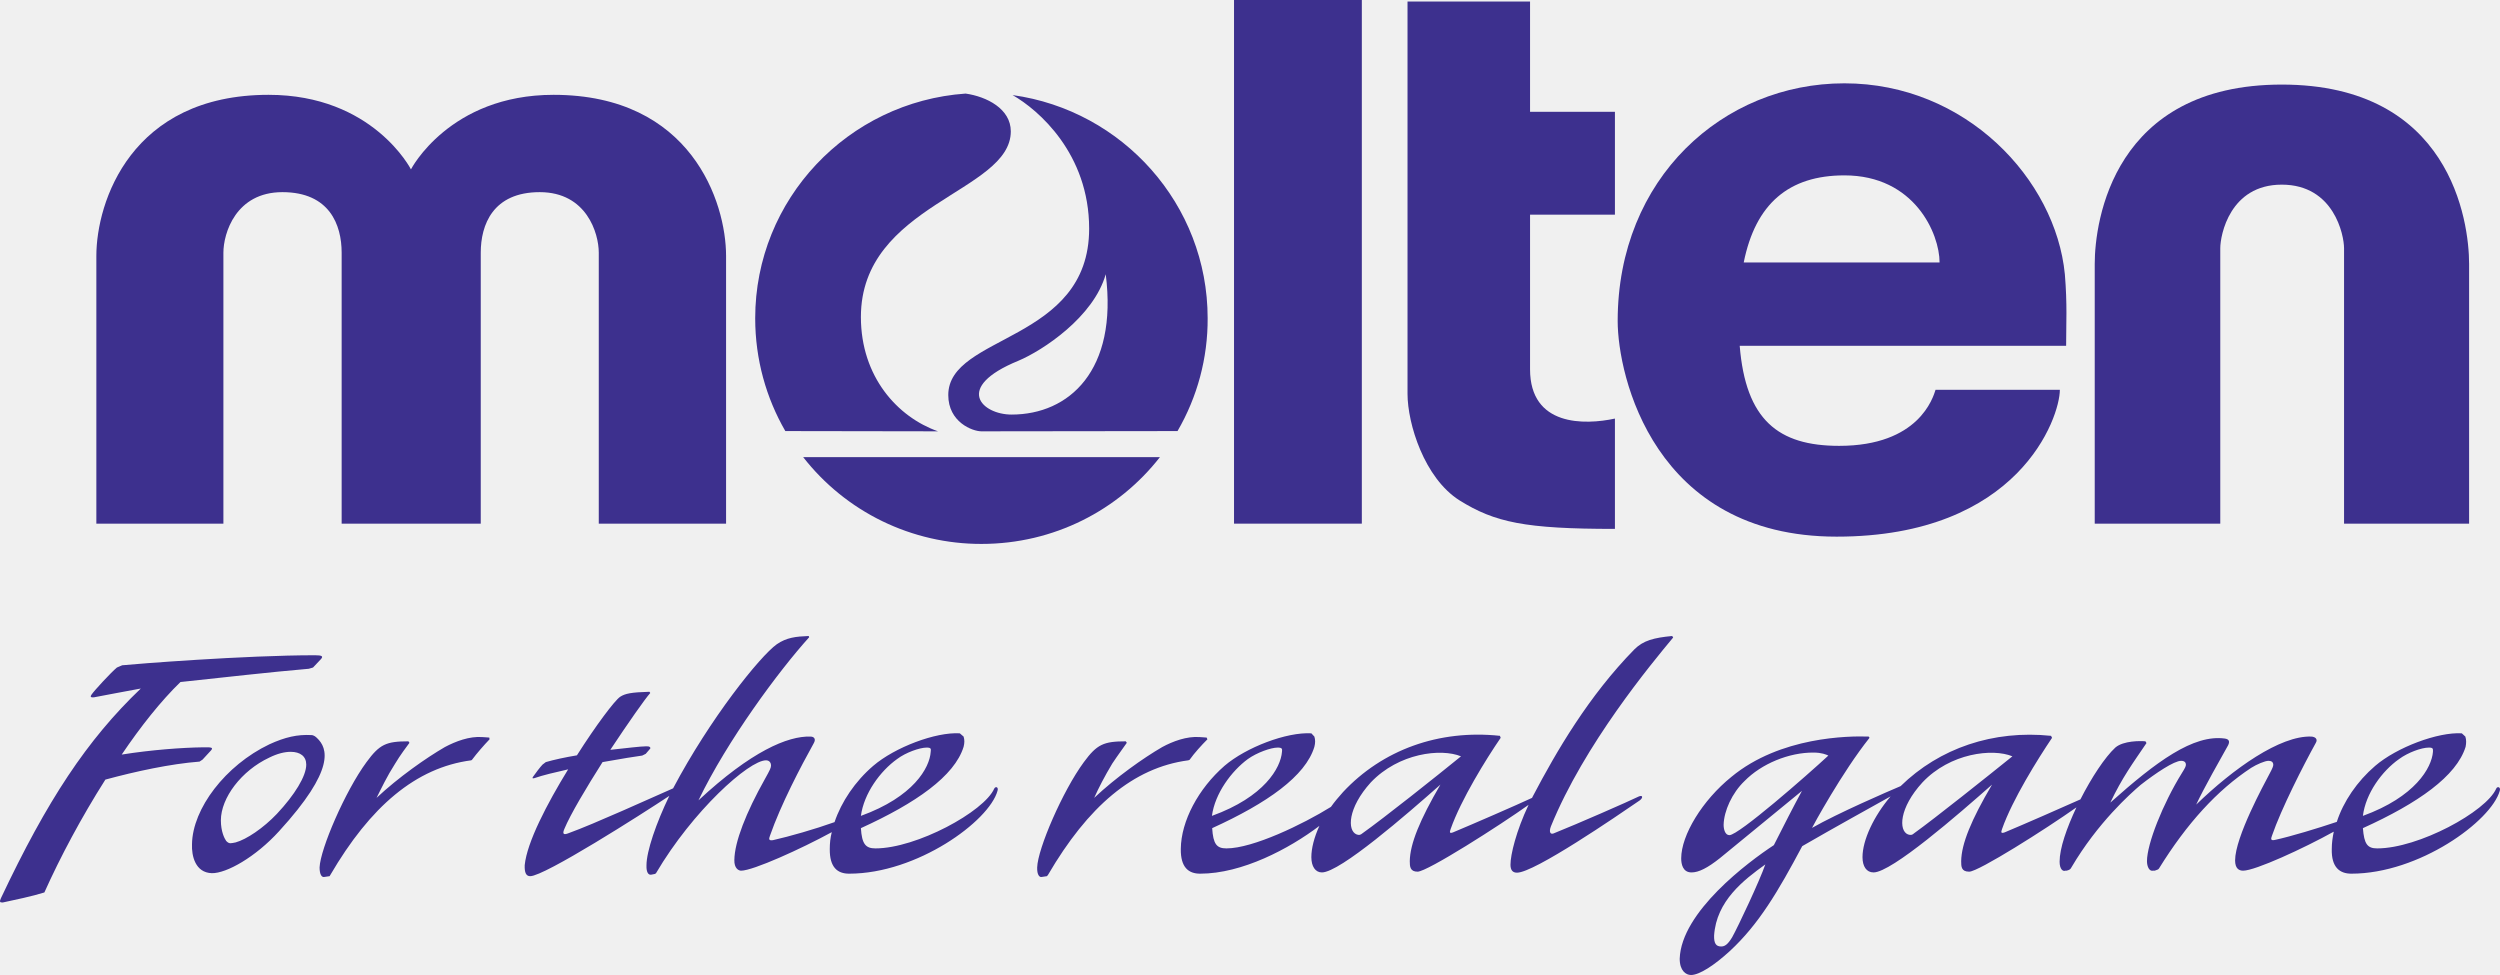
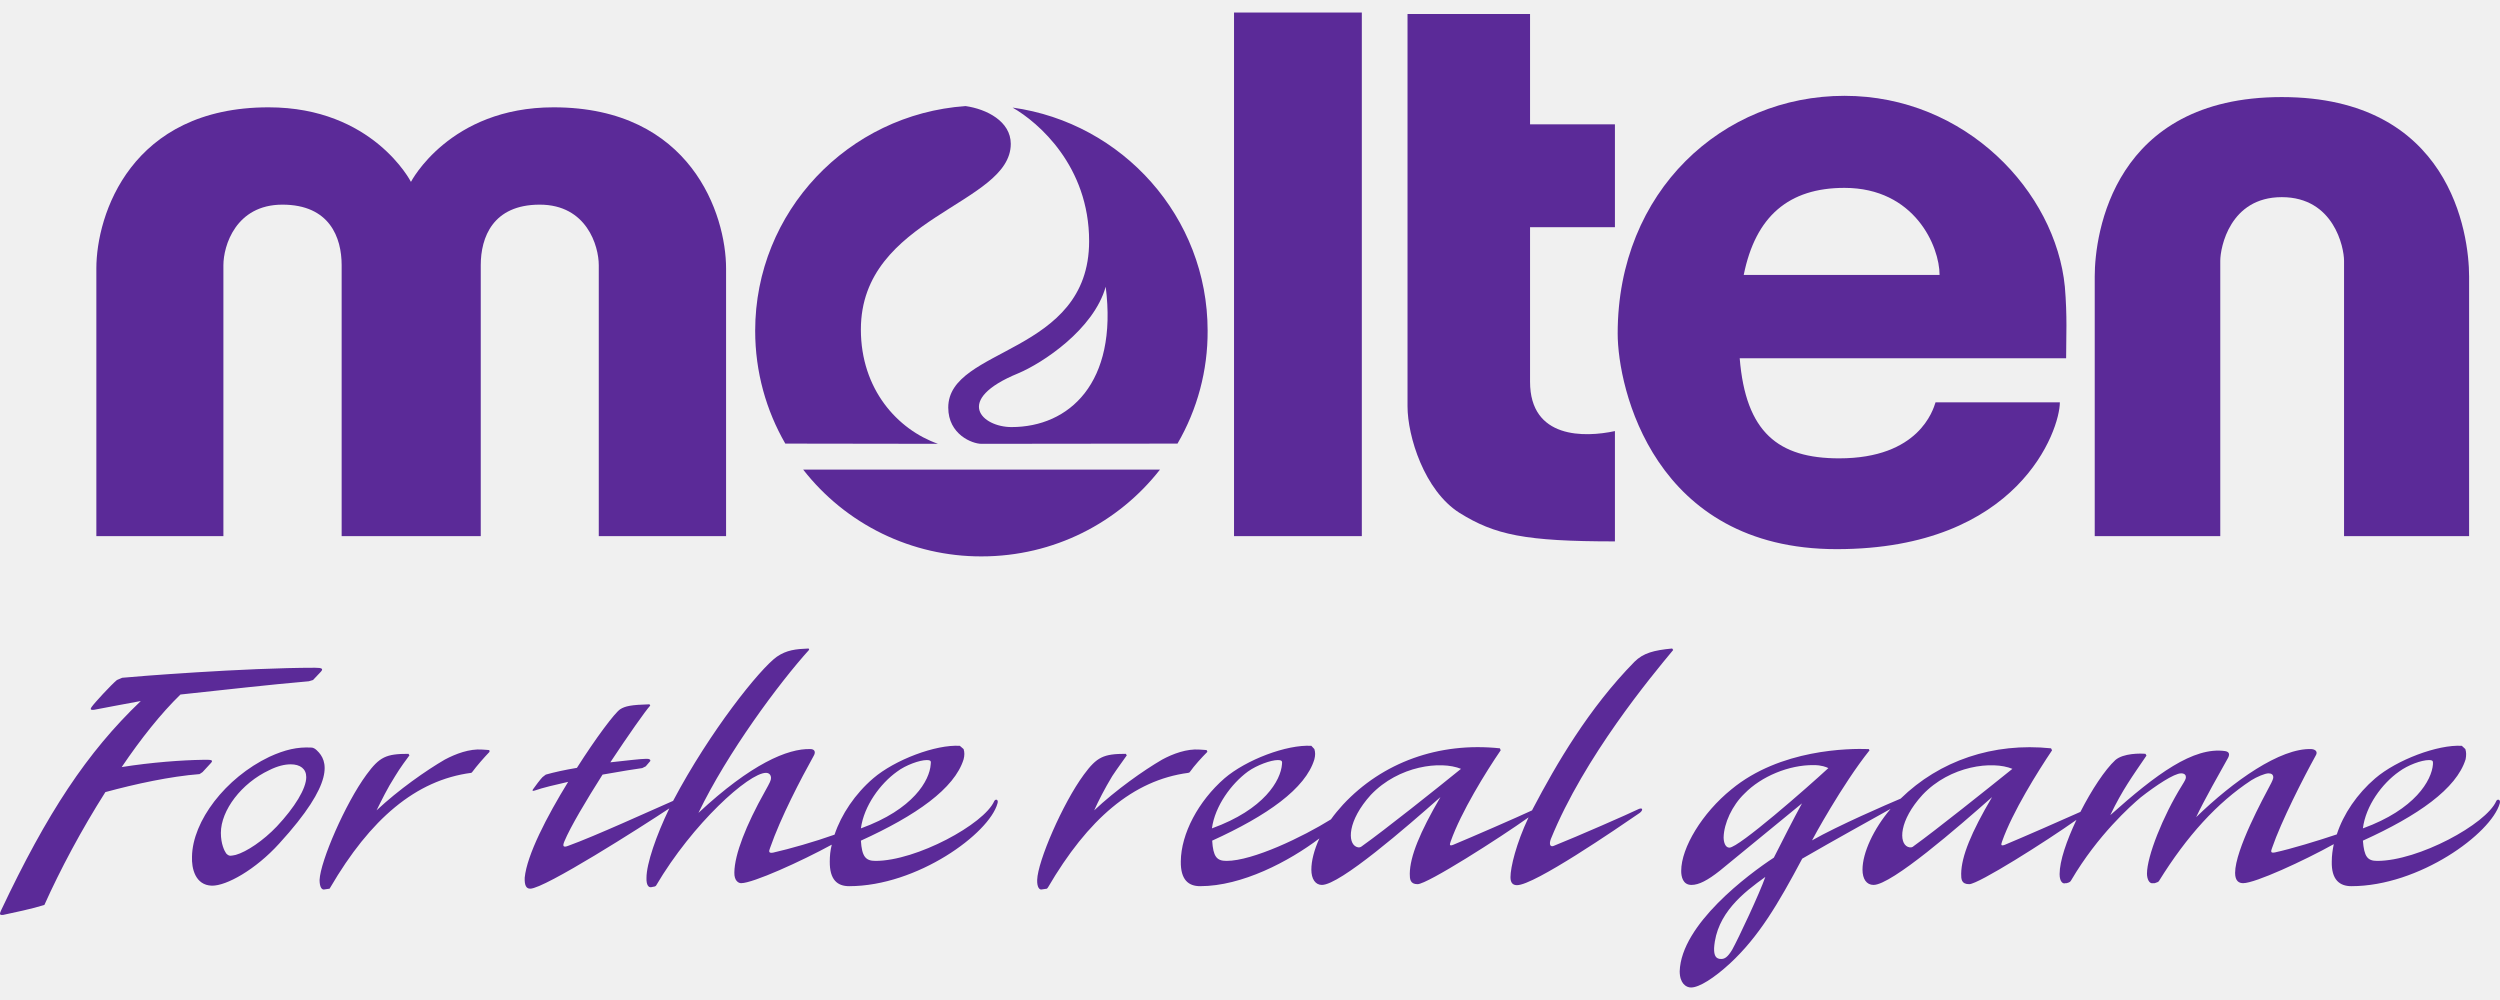
- <svg xmlns="http://www.w3.org/2000/svg" width="100" height="39" viewBox="0 0 100 39" fill="none">
-   <path d="M19.23 20.946V10.108C19.23 8.997 19.712 7.686 21.59 7.686C23.468 7.686 23.951 9.337 23.951 10.108V20.946H29.043V10.238C29.043 8.086 27.646 3.793 22.143 3.793C17.975 3.793 16.438 6.775 16.438 6.775C16.438 6.775 14.921 3.793 10.743 3.793C5.24 3.793 3.854 8.086 3.854 10.238V20.946H8.936V10.108C8.936 9.337 9.428 7.686 11.296 7.686C13.184 7.686 13.666 8.997 13.666 10.108V20.946H19.23Z" fill="#3D308E" />
-   <path d="M32.126 18.284C32.97 19.367 34.051 20.243 35.287 20.845C36.523 21.447 37.881 21.759 39.257 21.757C42.159 21.757 44.741 20.406 46.398 18.284H32.126Z" fill="#3D308E" />
-   <path d="M40.462 16.583C39.287 16.583 38.122 15.502 40.734 14.431C41.708 14.021 43.747 12.68 44.229 10.969C44.721 14.821 42.762 16.583 40.462 16.583ZM47.101 17.243C47.898 15.872 48.314 14.314 48.306 12.73C48.306 8.176 44.902 4.413 40.503 3.803C41.537 4.393 43.566 6.145 43.566 9.147C43.566 13.701 37.931 13.37 37.931 15.802C37.931 16.883 38.896 17.253 39.257 17.253L47.101 17.243ZM37.52 17.253C35.903 16.683 34.436 15.072 34.436 12.68C34.436 8.156 40.432 7.696 40.432 5.254C40.432 4.353 39.468 3.863 38.624 3.743C33.924 4.073 30.208 7.966 30.208 12.73C30.208 14.381 30.65 15.922 31.413 17.243L37.52 17.253Z" fill="#3D308E" />
-   <path d="M54.473 0V20.946H49.361V0H54.473Z" fill="#3D308E" />
-   <path d="M64.597 8.587V4.473H61.202V0.06H56.301V15.752C56.301 16.953 56.974 19.125 58.38 20.015C59.796 20.896 60.991 21.156 64.597 21.156V16.743C63.392 17.003 61.202 17.063 61.202 14.771V8.587H64.597Z" fill="#3D308E" />
-   <path d="M69.749 10.498C70.221 8.146 71.557 7.015 73.776 7.015C76.588 7.015 77.583 9.357 77.583 10.498H69.749ZM82.594 10.968C82.223 7.175 78.637 3.333 73.776 3.333C68.925 3.333 64.707 7.125 64.707 12.84C64.707 15.021 66.153 21.466 73.465 21.466C80.766 21.466 82.394 16.693 82.394 15.592H77.422C77.322 15.902 76.759 17.834 73.565 17.834C71.125 17.834 69.829 16.793 69.588 13.831H82.645C82.645 12.95 82.695 12.169 82.594 10.968Z" fill="#3D308E" />
-   <path d="M91.271 7.386C93.361 7.386 93.762 9.407 93.762 9.928V20.946H98.764V10.558C98.764 8.837 98.011 3.383 91.271 3.383C84.542 3.383 83.789 8.837 83.789 10.558V20.946H88.811V9.928C88.811 9.407 89.192 7.386 91.271 7.386Z" fill="#3D308E" />
-   <path d="M34.436 32.635C36.535 31.875 37.188 30.714 37.228 30.073C37.238 29.963 37.258 29.903 37.068 29.903C36.786 29.903 36.224 30.103 35.883 30.363C35.209 30.844 34.557 31.735 34.436 32.635ZM39.9 31.634C39.568 32.845 36.686 34.947 33.964 34.947C33.502 34.947 33.181 34.697 33.191 33.956C33.191 33.746 33.211 33.516 33.271 33.286C32.046 33.956 30.117 34.827 29.645 34.827C29.545 34.827 29.364 34.737 29.374 34.397C29.384 33.676 29.836 32.515 30.6 31.154C30.8 30.794 30.841 30.714 30.841 30.614C30.841 30.544 30.8 30.413 30.64 30.413C29.957 30.413 27.707 32.435 26.241 34.927L26.201 34.957L26.05 34.987C25.939 35.007 25.849 34.897 25.859 34.617C25.859 34.046 26.251 32.915 26.773 31.835C25.658 32.575 21.781 35.047 21.209 35.047C21.038 35.047 20.978 34.897 20.988 34.607C21.078 33.696 21.872 32.165 22.726 30.774C22.203 30.894 21.721 31.004 21.38 31.124C21.289 31.154 21.289 31.114 21.319 31.074C21.4 30.954 21.621 30.664 21.701 30.584L21.832 30.484C22.143 30.393 22.595 30.293 23.077 30.213C23.84 29.012 24.584 28.022 24.805 27.872C25.005 27.741 25.256 27.691 25.98 27.671L26.01 27.721C25.809 27.942 25.136 28.902 24.413 29.993C25.066 29.923 25.628 29.853 25.839 29.853C25.98 29.843 26.03 29.893 26.01 29.943L25.829 30.153L25.688 30.223C25.457 30.253 24.825 30.354 24.102 30.484C23.449 31.514 22.816 32.575 22.575 33.156C22.494 33.346 22.525 33.416 22.746 33.326C23.75 32.965 26.1 31.895 26.924 31.534C28.4 28.742 30.399 26.25 31.072 25.77C31.463 25.5 31.835 25.46 32.347 25.44L32.367 25.49C31.162 26.821 29.093 29.613 27.938 32.015C30.047 30.053 31.514 29.433 32.417 29.463C32.568 29.463 32.648 29.563 32.548 29.733C32.036 30.654 31.232 32.185 30.8 33.426C30.75 33.556 30.74 33.636 30.921 33.606C31.584 33.456 32.598 33.166 33.382 32.885C33.653 32.075 34.205 31.254 34.928 30.634C35.792 29.893 37.429 29.273 38.393 29.333L38.544 29.463C38.584 29.593 38.584 29.713 38.544 29.873C38.182 31.044 36.636 32.125 34.436 33.126C34.476 33.766 34.627 33.936 35.019 33.936C36.656 33.936 39.367 32.465 39.769 31.544C39.819 31.444 39.95 31.474 39.9 31.634ZM12.602 26.21C9.8 26.21 5.37 26.561 4.888 26.611L4.677 26.701C4.446 26.891 3.763 27.631 3.663 27.782C3.633 27.831 3.573 27.912 3.763 27.892C3.763 27.892 5.501 27.561 5.632 27.541C3.482 29.593 1.885 32.015 0.037 35.928C-0.033 36.078 -0.003 36.108 0.118 36.098C0.54 36.008 1.303 35.848 1.775 35.698C2.408 34.286 3.261 32.685 4.215 31.184C5.431 30.854 6.817 30.554 7.982 30.464L8.102 30.384L8.444 30.013C8.534 29.903 8.474 29.883 8.102 29.893C7.309 29.903 6.053 29.993 4.868 30.183C5.632 29.052 6.435 28.042 7.218 27.281C9.097 27.081 10.734 26.891 12.351 26.751L12.521 26.701L12.833 26.37C12.943 26.25 12.883 26.21 12.602 26.21ZM58.44 30.253C57.637 29.923 55.949 30.123 54.834 31.294C53.9 32.325 53.89 33.226 54.262 33.376C54.362 33.416 54.423 33.396 54.493 33.336C55.367 32.715 57.456 31.054 58.44 30.253ZM48.477 32.635C50.576 31.875 51.229 30.714 51.279 30.073C51.289 29.963 51.299 29.903 51.108 29.903C50.837 29.903 50.275 30.103 49.913 30.363C49.26 30.844 48.597 31.735 48.477 32.635ZM62.036 33.056C61.945 33.296 62.026 33.386 62.146 33.336C63.12 32.946 65.129 32.065 65.561 31.855C65.722 31.795 65.722 31.915 65.591 32.015C64.657 32.655 61.373 34.907 60.68 34.907C60.499 34.907 60.419 34.797 60.419 34.587C60.419 34.186 60.65 33.236 61.142 32.195C60.007 33.005 57.094 34.867 56.703 34.867C56.401 34.867 56.391 34.657 56.391 34.447C56.401 33.756 56.793 32.795 57.617 31.384C56.271 32.575 53.599 34.897 52.876 34.897C52.615 34.897 52.454 34.657 52.454 34.286C52.454 33.936 52.565 33.496 52.776 33.035C51.56 33.956 49.682 34.947 48.005 34.947C47.543 34.947 47.221 34.697 47.232 33.956C47.242 32.845 47.935 31.544 48.979 30.634C49.843 29.893 51.47 29.273 52.454 29.333L52.575 29.463C52.615 29.593 52.615 29.713 52.575 29.873C52.223 31.044 50.687 32.125 48.487 33.126C48.527 33.766 48.668 33.936 49.059 33.936C50.114 33.936 52.113 32.975 53.238 32.275C53.378 32.075 53.549 31.875 53.72 31.684C55.297 29.993 57.556 29.173 59.997 29.433L60.027 29.513C59.444 30.363 58.44 31.985 58.028 33.156C57.978 33.296 57.978 33.346 58.119 33.296C58.912 32.965 60.66 32.205 61.282 31.915L61.312 31.855C62.257 30.053 63.552 27.831 65.38 25.97C65.732 25.62 66.153 25.51 66.887 25.44L66.927 25.5C66.063 26.541 63.371 29.773 62.036 33.056ZM94.516 32.635C96.605 31.875 97.268 30.714 97.318 30.073C97.318 29.963 97.338 29.903 97.158 29.903C96.856 29.903 96.314 30.103 95.962 30.363C95.279 30.844 94.627 31.735 94.516 32.635ZM80.496 30.253C79.702 29.923 78.005 30.123 76.9 31.294C75.956 32.325 75.946 33.226 76.317 33.376C76.428 33.416 76.498 33.396 76.558 33.336C77.422 32.715 79.501 31.054 80.496 30.253ZM73.134 30.223C73.053 30.183 72.862 30.103 72.551 30.103C71.557 30.093 70.452 30.554 69.779 31.244C69.287 31.715 68.956 32.435 68.945 32.995C68.945 33.176 69.006 33.406 69.177 33.406C69.548 33.406 72.28 31.014 73.134 30.223ZM70.613 34.577C69.749 35.197 68.654 36.038 68.564 37.419C68.554 37.739 68.644 37.859 68.845 37.859C68.986 37.859 69.106 37.789 69.287 37.489C69.528 37.059 70.392 35.217 70.613 34.577ZM99.99 31.634C99.648 32.845 96.766 34.947 94.054 34.947C93.592 34.947 93.251 34.697 93.271 33.956C93.271 33.726 93.301 33.506 93.351 33.266C92.146 33.936 90.207 34.827 89.725 34.827C89.565 34.827 89.404 34.747 89.404 34.417C89.404 33.486 90.559 31.374 90.78 30.954C90.9 30.734 90.931 30.644 90.931 30.594C90.931 30.484 90.86 30.433 90.74 30.433C90.599 30.433 90.268 30.574 90.047 30.714C88.691 31.604 87.476 32.935 86.361 34.737C86.341 34.777 86.281 34.797 86.19 34.827H86.13C85.969 34.867 85.879 34.657 85.879 34.447C85.879 33.756 86.511 32.155 87.275 30.924C87.405 30.714 87.436 30.654 87.436 30.584C87.436 30.504 87.385 30.433 87.245 30.433C86.963 30.433 86.23 30.924 85.628 31.394C85.226 31.735 83.91 32.905 82.856 34.697C82.816 34.777 82.775 34.797 82.665 34.827H82.615C82.524 34.867 82.384 34.777 82.384 34.467C82.384 33.936 82.665 33.126 83.057 32.295C81.841 33.156 79.14 34.867 78.768 34.867C78.447 34.867 78.447 34.657 78.447 34.447C78.457 33.756 78.848 32.795 79.682 31.384C78.336 32.575 75.665 34.897 74.942 34.897C74.66 34.897 74.5 34.657 74.5 34.286C74.5 33.606 74.951 32.645 75.624 31.855C74.891 32.265 73.385 33.096 72.089 33.846C71.125 35.658 70.352 36.969 69.197 38.039C68.564 38.62 67.971 39 67.64 39C67.439 39 67.188 38.83 67.188 38.35C67.248 36.478 69.93 34.477 70.954 33.806C71.316 33.086 71.758 32.225 72.079 31.634C71.436 32.165 68.795 34.327 68.795 34.327C68.303 34.717 67.951 34.897 67.66 34.897C67.308 34.897 67.248 34.557 67.248 34.337C67.248 33.406 68.092 32.015 69.257 31.074C71.205 29.463 73.957 29.433 74.751 29.463L74.781 29.513C73.686 30.884 72.501 33.066 72.481 33.116C73.515 32.525 75.504 31.665 76.026 31.444C77.583 29.923 79.732 29.193 82.042 29.433L82.082 29.513C81.51 30.363 80.496 31.985 80.084 33.156C80.034 33.296 80.034 33.346 80.184 33.296C80.927 32.986 82.504 32.295 83.217 31.975C83.659 31.104 84.201 30.283 84.613 29.903C84.935 29.623 85.628 29.633 85.819 29.653L85.859 29.723C85.296 30.554 84.895 31.094 84.412 32.105C86.25 30.464 87.737 29.363 89.002 29.543C89.193 29.573 89.183 29.693 89.123 29.813C88.832 30.334 88.149 31.534 87.847 32.185C89.334 30.744 91.212 29.413 92.457 29.463C92.608 29.473 92.728 29.563 92.628 29.723C92.136 30.614 91.252 32.345 90.88 33.426C90.83 33.556 90.82 33.636 91.001 33.596C91.644 33.456 92.728 33.126 93.472 32.875C93.733 32.065 94.285 31.254 95.008 30.634C95.872 29.893 97.519 29.273 98.473 29.333L98.614 29.463C98.654 29.593 98.654 29.713 98.624 29.873C98.262 31.044 96.726 32.125 94.516 33.126C94.566 33.766 94.697 33.936 95.089 33.936C96.736 33.936 99.448 32.465 99.849 31.544C99.889 31.444 100.04 31.474 99.99 31.634ZM12.25 30.584C12.25 30.253 12.009 30.073 11.627 30.073C11.386 30.073 11.095 30.143 10.774 30.303C9.659 30.824 8.835 31.915 8.835 32.815C8.835 33.256 8.976 33.536 9.046 33.636C9.177 33.776 9.247 33.726 9.428 33.696C9.86 33.576 10.533 33.126 11.075 32.555C11.788 31.795 12.25 31.044 12.25 30.584ZM11.165 33.246C10.221 34.286 9.056 34.937 8.474 34.927C7.811 34.907 7.66 34.236 7.68 33.766C7.701 32.345 9.016 30.614 10.774 29.773C11.406 29.483 11.899 29.373 12.451 29.403C12.552 29.403 12.632 29.473 12.682 29.523C13.104 29.923 13.435 30.764 11.165 33.246ZM45.072 29.713L45.032 29.653C44.148 29.653 43.877 29.773 43.355 30.484C42.501 31.645 41.507 33.956 41.487 34.697C41.477 34.987 41.577 35.107 41.678 35.077L41.878 35.047L41.919 34.997C43.516 32.265 45.323 30.704 47.533 30.413L47.583 30.393C47.774 30.123 48.065 29.803 48.296 29.573L48.266 29.503C48.196 29.503 48.085 29.483 47.985 29.483C47.473 29.443 46.91 29.653 46.488 29.883C45.745 30.313 44.64 31.094 43.767 31.915C43.937 31.534 44.188 31.044 44.49 30.544C44.701 30.223 44.992 29.833 45.072 29.713ZM15.806 30.544C15.484 31.044 15.253 31.534 15.062 31.915C15.936 31.094 17.051 30.313 17.794 29.883C18.226 29.653 18.778 29.443 19.291 29.483C19.391 29.483 19.502 29.503 19.572 29.503L19.582 29.573C19.361 29.803 19.08 30.123 18.879 30.393L18.849 30.413C16.629 30.704 14.811 32.265 13.214 34.997L13.184 35.047L12.983 35.077C12.873 35.107 12.783 34.987 12.783 34.697C12.813 33.956 13.807 31.645 14.661 30.484C15.183 29.773 15.444 29.653 16.338 29.653L16.378 29.713C16.288 29.833 15.996 30.223 15.806 30.544Z" fill="#3D308E" />
+ <svg xmlns="http://www.w3.org/2000/svg" width="100" height="40" viewBox="0 0 100 40" fill="none">
+   <g clip-path="url(#clip0_1751_1660)">
+     <path d="M19.23 21.446V10.608C19.23 9.497 19.712 8.186 21.59 8.186C23.468 8.186 23.951 9.837 23.951 10.608V21.446H29.043V10.738C29.043 8.586 27.646 4.293 22.143 4.293C17.975 4.293 16.438 7.275 16.438 7.275C16.438 7.275 14.921 4.293 10.743 4.293C5.24 4.293 3.854 8.586 3.854 10.738V21.446H8.936V10.608C8.936 9.837 9.428 8.186 11.296 8.186C13.184 8.186 13.666 9.497 13.666 10.608V21.446H19.23Z" fill="#5B2A98" />
+     <path d="M32.127 18.784C32.971 19.867 34.052 20.743 35.288 21.345C36.524 21.947 37.882 22.259 39.258 22.256C42.16 22.256 44.742 20.905 46.399 18.784H32.127Z" fill="#5B2A98" />
+     <path d="M40.461 17.083C39.286 17.083 38.121 16.002 40.733 14.931C41.707 14.521 43.746 13.18 44.228 11.469C44.72 15.322 42.761 17.083 40.461 17.083ZM47.1 17.744C47.897 16.372 48.313 14.815 48.305 13.23C48.305 8.677 44.901 4.914 40.502 4.303C41.536 4.894 43.565 6.645 43.565 9.647C43.565 14.201 37.93 13.87 37.93 16.302C37.93 17.383 38.895 17.753 39.256 17.753L47.1 17.744ZM37.519 17.753C35.902 17.183 34.435 15.572 34.435 13.18C34.435 8.657 40.431 8.196 40.431 5.754C40.431 4.854 39.467 4.363 38.623 4.243C33.923 4.573 30.207 8.466 30.207 13.23C30.207 14.881 30.649 16.422 31.412 17.744L37.519 17.753Z" fill="#5B2A98" />
+     <path d="M54.473 0.5V21.446H49.361V0.5H54.473Z" fill="#5B2A98" />
+     <path d="M64.597 9.087V4.973H61.202V0.56H56.301V16.252C56.301 17.453 56.974 19.625 58.38 20.515C59.796 21.396 60.991 21.656 64.597 21.656V17.243C63.392 17.503 61.202 17.563 61.202 15.271V9.087H64.597Z" fill="#5B2A98" />
+     <path d="M69.749 10.998C70.221 8.646 71.557 7.515 73.776 7.515C76.588 7.515 77.583 9.857 77.583 10.998H69.749ZM82.594 11.468C82.223 7.675 78.637 3.833 73.776 3.833C68.925 3.833 64.707 7.625 64.707 13.34C64.707 15.521 66.153 21.966 73.465 21.966C80.766 21.966 82.394 17.193 82.394 16.092H77.422C77.322 16.402 76.759 18.334 73.565 18.334C71.125 18.334 69.829 17.293 69.588 14.331H82.645C82.645 13.45 82.695 12.669 82.594 11.468Z" fill="#5B2A98" />
+     <path d="M91.271 7.886C93.361 7.886 93.762 9.907 93.762 10.428V21.446H98.764V11.058C98.764 9.337 98.011 3.883 91.271 3.883C84.542 3.883 83.789 9.337 83.789 11.058V21.446H88.811V10.428C88.811 9.907 89.192 7.886 91.271 7.886Z" fill="#5B2A98" />
+     <path d="M34.436 33.135C36.535 32.375 37.188 31.214 37.228 30.573C37.238 30.463 37.258 30.403 37.068 30.403C36.786 30.403 36.224 30.604 35.883 30.864C35.209 31.344 34.557 32.235 34.436 33.135ZM39.9 32.135C39.568 33.346 36.686 35.447 33.964 35.447C33.502 35.447 33.181 35.197 33.191 34.456C33.191 34.246 33.211 34.016 33.271 33.786C32.046 34.456 30.117 35.327 29.645 35.327C29.545 35.327 29.364 35.237 29.374 34.897C29.384 34.176 29.836 33.015 30.6 31.654C30.8 31.294 30.841 31.214 30.841 31.114C30.841 31.044 30.8 30.914 30.64 30.914C29.957 30.914 27.707 32.935 26.241 35.427L26.201 35.457L26.05 35.487C25.939 35.507 25.849 35.397 25.859 35.117C25.859 34.547 26.251 33.416 26.773 32.335C25.658 33.075 21.781 35.547 21.209 35.547C21.038 35.547 20.978 35.397 20.988 35.107C21.078 34.196 21.872 32.665 22.726 31.274C22.203 31.394 21.721 31.504 21.38 31.624C21.289 31.654 21.289 31.614 21.319 31.574C21.4 31.454 21.621 31.164 21.701 31.084L21.832 30.984C22.143 30.894 22.595 30.794 23.077 30.714C23.84 29.513 24.584 28.522 24.805 28.372C25.005 28.242 25.256 28.192 25.98 28.172L26.01 28.222C25.809 28.442 25.136 29.403 24.413 30.493C25.066 30.423 25.628 30.353 25.839 30.353C25.98 30.343 26.03 30.393 26.01 30.443L25.829 30.654L25.688 30.724C25.457 30.754 24.825 30.854 24.102 30.984C23.449 32.015 22.816 33.075 22.575 33.656C22.494 33.846 22.525 33.916 22.746 33.826C23.75 33.466 26.1 32.395 26.924 32.035C28.4 29.242 30.399 26.75 31.072 26.27C31.463 26 31.835 25.96 32.347 25.94L32.367 25.99C31.162 27.321 29.093 30.113 27.938 32.515C30.047 30.553 31.514 29.933 32.417 29.963C32.568 29.963 32.648 30.063 32.548 30.233C32.036 31.154 31.232 32.685 30.8 33.926C30.75 34.056 30.74 34.136 30.921 34.106C31.584 33.956 32.598 33.666 33.382 33.386C33.653 32.575 34.205 31.754 34.928 31.134C35.792 30.393 37.429 29.773 38.393 29.833L38.544 29.963C38.584 30.093 38.584 30.213 38.544 30.373C38.182 31.544 36.636 32.625 34.436 33.626C34.476 34.266 34.627 34.436 35.019 34.436C36.656 34.436 39.367 32.965 39.769 32.045C39.819 31.945 39.95 31.974 39.9 32.135ZM12.602 26.71C9.8 26.71 5.37 27.061 4.888 27.111L4.677 27.201C4.446 27.391 3.763 28.132 3.663 28.282C3.633 28.332 3.573 28.412 3.763 28.392C3.763 28.392 5.501 28.061 5.632 28.041C3.482 30.093 1.885 32.515 0.037 36.428C-0.033 36.578 -0.003 36.608 0.118 36.598C0.54 36.508 1.303 36.348 1.775 36.198C2.408 34.787 3.261 33.185 4.215 31.684C5.431 31.354 6.817 31.054 7.982 30.964L8.102 30.884L8.444 30.513C8.534 30.403 8.474 30.383 8.102 30.393C7.309 30.403 6.053 30.493 4.868 30.683C5.632 29.553 6.435 28.542 7.218 27.781C9.097 27.581 10.734 27.391 12.351 27.251L12.521 27.201L12.833 26.871C12.943 26.75 12.883 26.71 12.602 26.71ZM58.44 30.754C57.637 30.423 55.949 30.623 54.834 31.794C53.9 32.825 53.89 33.726 54.262 33.876C54.362 33.916 54.423 33.896 54.493 33.836C55.367 33.215 57.456 31.554 58.44 30.754ZM48.477 33.135C50.576 32.375 51.229 31.214 51.279 30.573C51.289 30.463 51.299 30.403 51.108 30.403C50.837 30.403 50.275 30.604 49.913 30.864C49.26 31.344 48.597 32.235 48.477 33.135ZM62.036 33.556C61.945 33.796 62.026 33.886 62.146 33.836C63.12 33.446 65.129 32.565 65.561 32.355C65.722 32.295 65.722 32.415 65.591 32.515C64.657 33.155 61.373 35.407 60.68 35.407C60.499 35.407 60.419 35.297 60.419 35.087C60.419 34.687 60.65 33.736 61.142 32.695C60.007 33.506 57.094 35.367 56.703 35.367C56.401 35.367 56.391 35.157 56.391 34.947C56.401 34.256 56.793 33.296 57.617 31.884C56.271 33.075 53.599 35.397 52.876 35.397C52.615 35.397 52.454 35.157 52.454 34.787C52.454 34.436 52.565 33.996 52.776 33.536C51.56 34.456 49.682 35.447 48.005 35.447C47.543 35.447 47.221 35.197 47.232 34.456C47.242 33.346 47.935 32.045 48.979 31.134C49.843 30.393 51.47 29.773 52.454 29.833L52.575 29.963C52.615 30.093 52.615 30.213 52.575 30.373C52.223 31.544 50.687 32.625 48.487 33.626C48.527 34.266 48.668 34.436 49.059 34.436C50.114 34.436 52.113 33.476 53.238 32.775C53.378 32.575 53.549 32.375 53.72 32.185C55.297 30.493 57.556 29.673 59.997 29.933L60.027 30.013C59.444 30.864 58.44 32.485 58.028 33.656C57.978 33.796 57.978 33.846 58.119 33.796C58.912 33.466 60.66 32.705 61.282 32.415L61.312 32.355C62.257 30.553 63.552 28.332 65.38 26.47C65.732 26.12 66.153 26.01 66.887 25.94L66.927 26C66.063 27.041 63.371 30.273 62.036 33.556ZM94.516 33.135C96.605 32.375 97.268 31.214 97.318 30.573C97.318 30.463 97.338 30.403 97.158 30.403C96.856 30.403 96.314 30.604 95.962 30.864C95.279 31.344 94.627 32.235 94.516 33.135ZM80.496 30.754C79.702 30.423 78.005 30.623 76.9 31.794C75.956 32.825 75.946 33.726 76.317 33.876C76.428 33.916 76.498 33.896 76.558 33.836C77.422 33.215 79.501 31.554 80.496 30.754ZM73.134 30.724C73.053 30.683 72.862 30.604 72.551 30.604C71.557 30.593 70.452 31.054 69.779 31.744C69.287 32.215 68.956 32.935 68.945 33.496C68.945 33.676 69.006 33.906 69.177 33.906C69.548 33.906 72.28 31.514 73.134 30.724ZM70.613 35.077C69.749 35.697 68.654 36.538 68.564 37.919C68.554 38.239 68.644 38.359 68.845 38.359C68.986 38.359 69.106 38.289 69.287 37.989C69.528 37.559 70.392 35.717 70.613 35.077ZM99.99 32.135C99.648 33.346 96.766 35.447 94.054 35.447C93.592 35.447 93.251 35.197 93.271 34.456C93.271 34.226 93.301 34.006 93.351 33.766C92.146 34.436 90.207 35.327 89.725 35.327C89.565 35.327 89.404 35.247 89.404 34.917C89.404 33.986 90.559 31.875 90.78 31.454C90.9 31.234 90.931 31.144 90.931 31.094C90.931 30.984 90.86 30.934 90.74 30.934C90.599 30.934 90.268 31.074 90.047 31.214C88.691 32.105 87.476 33.436 86.361 35.237C86.341 35.277 86.281 35.297 86.19 35.327H86.13C85.969 35.367 85.879 35.157 85.879 34.947C85.879 34.256 86.511 32.655 87.275 31.424C87.405 31.214 87.436 31.154 87.436 31.084C87.436 31.004 87.385 30.934 87.245 30.934C86.963 30.934 86.23 31.424 85.628 31.895C85.226 32.235 83.91 33.406 82.856 35.197C82.816 35.277 82.775 35.297 82.665 35.327H82.615C82.524 35.367 82.384 35.277 82.384 34.967C82.384 34.436 82.665 33.626 83.057 32.795C81.841 33.656 79.14 35.367 78.768 35.367C78.447 35.367 78.447 35.157 78.447 34.947C78.457 34.256 78.848 33.296 79.682 31.884C78.336 33.075 75.665 35.397 74.942 35.397C74.66 35.397 74.5 35.157 74.5 34.787C74.5 34.106 74.951 33.145 75.624 32.355C74.891 32.765 73.385 33.596 72.089 34.346C71.125 36.158 70.352 37.469 69.197 38.54C68.564 39.12 67.971 39.5 67.64 39.5C67.439 39.5 67.188 39.33 67.188 38.85C67.248 36.978 69.93 34.977 70.954 34.306C71.316 33.586 71.758 32.725 72.079 32.135C71.436 32.665 68.795 34.827 68.795 34.827C68.303 35.217 67.951 35.397 67.66 35.397C67.308 35.397 67.248 35.057 67.248 34.837C67.248 33.906 68.092 32.515 69.257 31.574C71.205 29.963 73.957 29.933 74.751 29.963L74.781 30.013C73.686 31.384 72.501 33.566 72.481 33.616C73.515 33.025 75.504 32.165 76.026 31.945C77.583 30.423 79.732 29.693 82.042 29.933L82.082 30.013C81.51 30.864 80.496 32.485 80.084 33.656C80.034 33.796 80.034 33.846 80.184 33.796C80.927 33.486 82.504 32.795 83.217 32.475C83.659 31.604 84.201 30.784 84.613 30.403C84.935 30.123 85.628 30.133 85.819 30.153L85.859 30.223C85.296 31.054 84.895 31.594 84.412 32.605C86.25 30.964 87.737 29.863 89.002 30.043C89.193 30.073 89.183 30.193 89.123 30.313C88.832 30.834 88.149 32.035 87.847 32.685C89.334 31.244 91.212 29.913 92.457 29.963C92.608 29.973 92.728 30.063 92.628 30.223C92.136 31.114 91.252 32.845 90.88 33.926C90.83 34.056 90.82 34.136 91.001 34.096C91.644 33.956 92.728 33.626 93.472 33.376C93.733 32.565 94.285 31.754 95.008 31.134C95.872 30.393 97.519 29.773 98.473 29.833L98.614 29.963C98.654 30.093 98.654 30.213 98.624 30.373C98.262 31.544 96.726 32.625 94.516 33.626C94.566 34.266 94.697 34.436 95.089 34.436C96.736 34.436 99.448 32.965 99.849 32.045C99.889 31.945 100.04 31.974 99.99 32.135ZM12.25 31.084C12.25 30.754 12.009 30.573 11.627 30.573C11.386 30.573 11.095 30.643 10.774 30.804C9.659 31.324 8.835 32.415 8.835 33.316C8.835 33.756 8.976 34.036 9.046 34.136C9.177 34.276 9.247 34.226 9.428 34.196C9.86 34.076 10.533 33.626 11.075 33.055C11.788 32.295 12.25 31.544 12.25 31.084ZM11.165 33.746C10.221 34.787 9.056 35.437 8.474 35.427C7.811 35.407 7.66 34.737 7.68 34.266C7.701 32.845 9.016 31.114 10.774 30.273C11.406 29.983 11.899 29.873 12.451 29.903C12.552 29.903 12.632 29.973 12.682 30.023C13.104 30.423 13.435 31.264 11.165 33.746ZM45.072 30.213L45.032 30.153C44.148 30.153 43.877 30.273 43.355 30.984C42.501 32.145 41.507 34.456 41.487 35.197C41.477 35.487 41.577 35.607 41.678 35.577L41.878 35.547L41.919 35.497C43.516 32.765 45.323 31.204 47.533 30.914L47.583 30.894C47.774 30.623 48.065 30.303 48.296 30.073L48.266 30.003C48.196 30.003 48.085 29.983 47.985 29.983C47.473 29.943 46.91 30.153 46.488 30.383C45.745 30.814 44.64 31.594 43.767 32.415C43.937 32.035 44.188 31.544 44.49 31.044C44.701 30.724 44.992 30.333 45.072 30.213ZM15.806 31.044C15.484 31.544 15.253 32.035 15.062 32.415C15.936 31.594 17.051 30.814 17.794 30.383C18.226 30.153 18.778 29.943 19.291 29.983C19.391 29.983 19.502 30.003 19.572 30.003L19.582 30.073C19.361 30.303 19.08 30.623 18.879 30.894L18.849 30.914C16.629 31.204 14.811 32.765 13.214 35.497L13.184 35.547L12.983 35.577C12.873 35.607 12.783 35.487 12.783 35.197C12.813 34.456 13.807 32.145 14.661 30.984C15.183 30.273 15.444 30.153 16.338 30.153L16.378 30.213C16.288 30.333 15.996 30.724 15.806 31.044Z" fill="#5B2A98" />
+   </g>
+   <defs>
+     <clipPath id="clip0_1751_1660">
+       <rect width="100" height="39" fill="white" transform="translate(0 0.5)" />
+     </clipPath>
+   </defs>
</svg>
